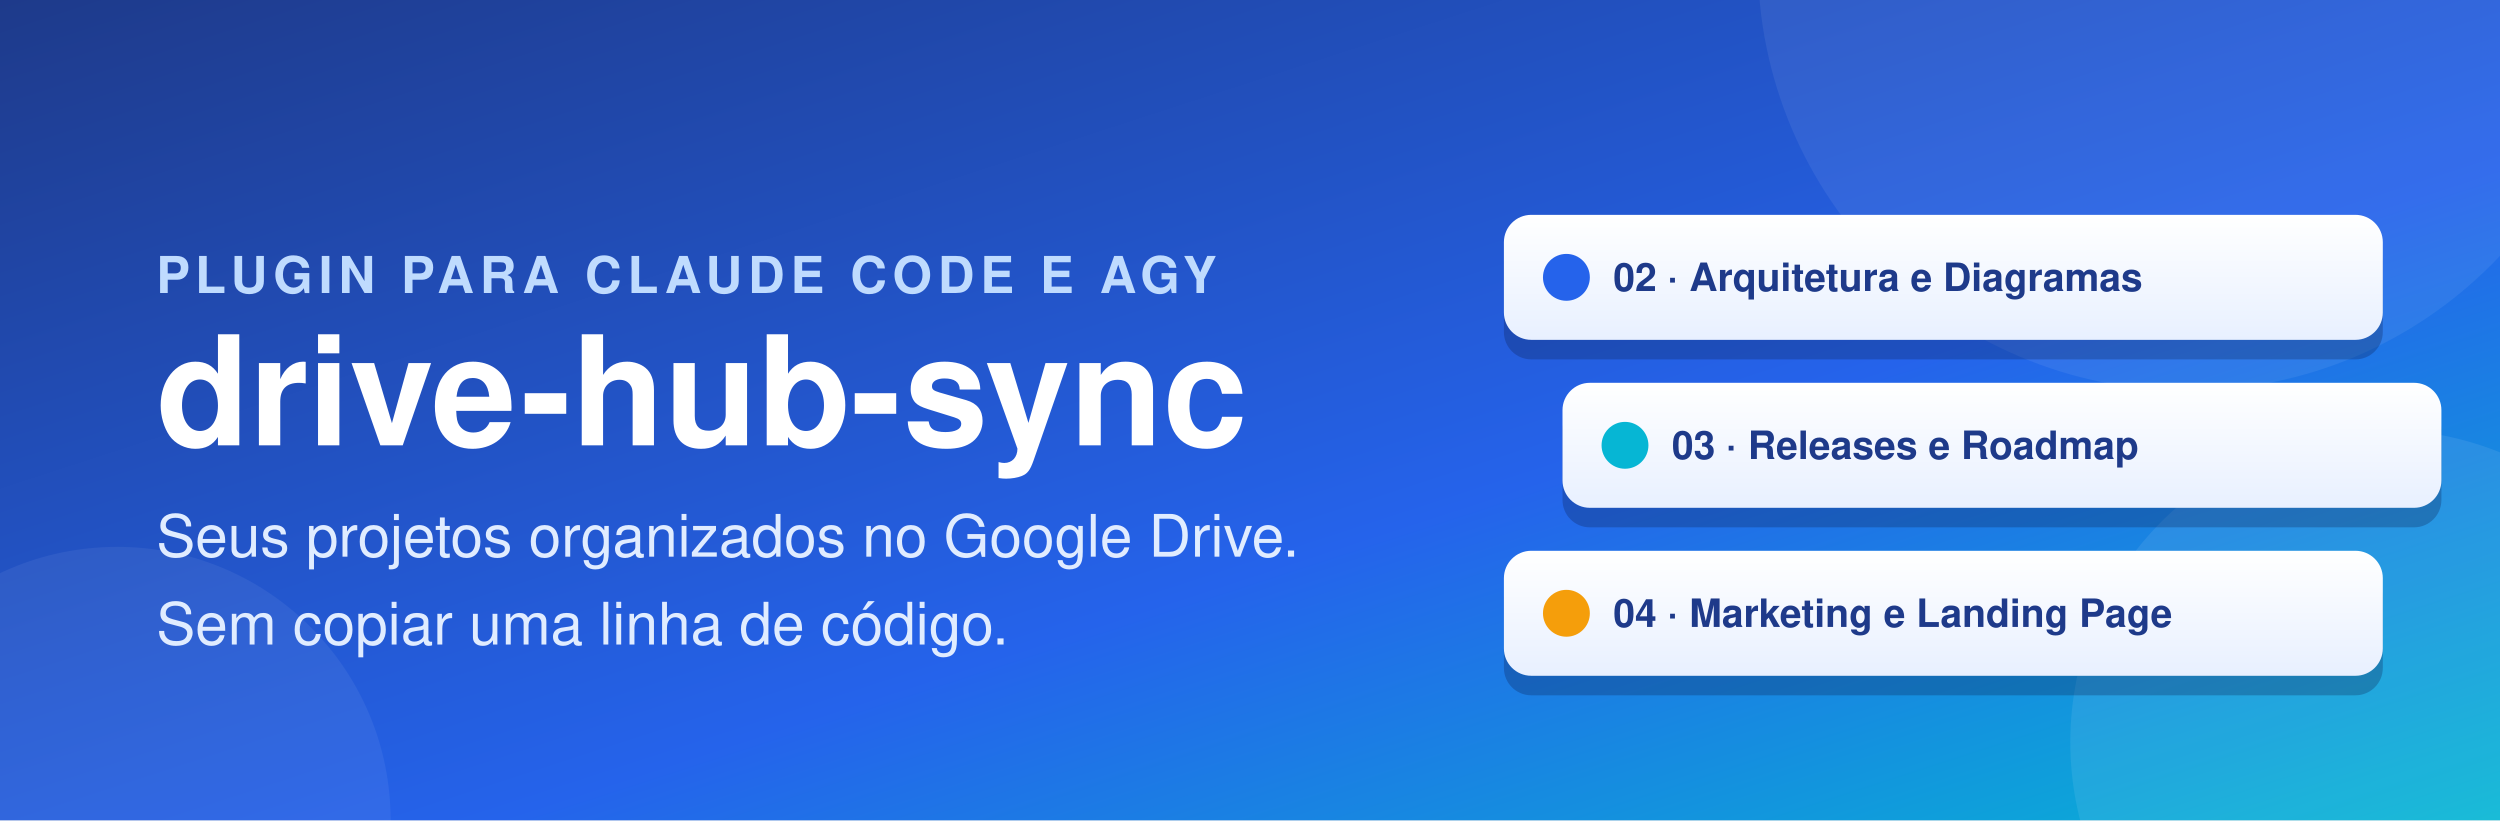
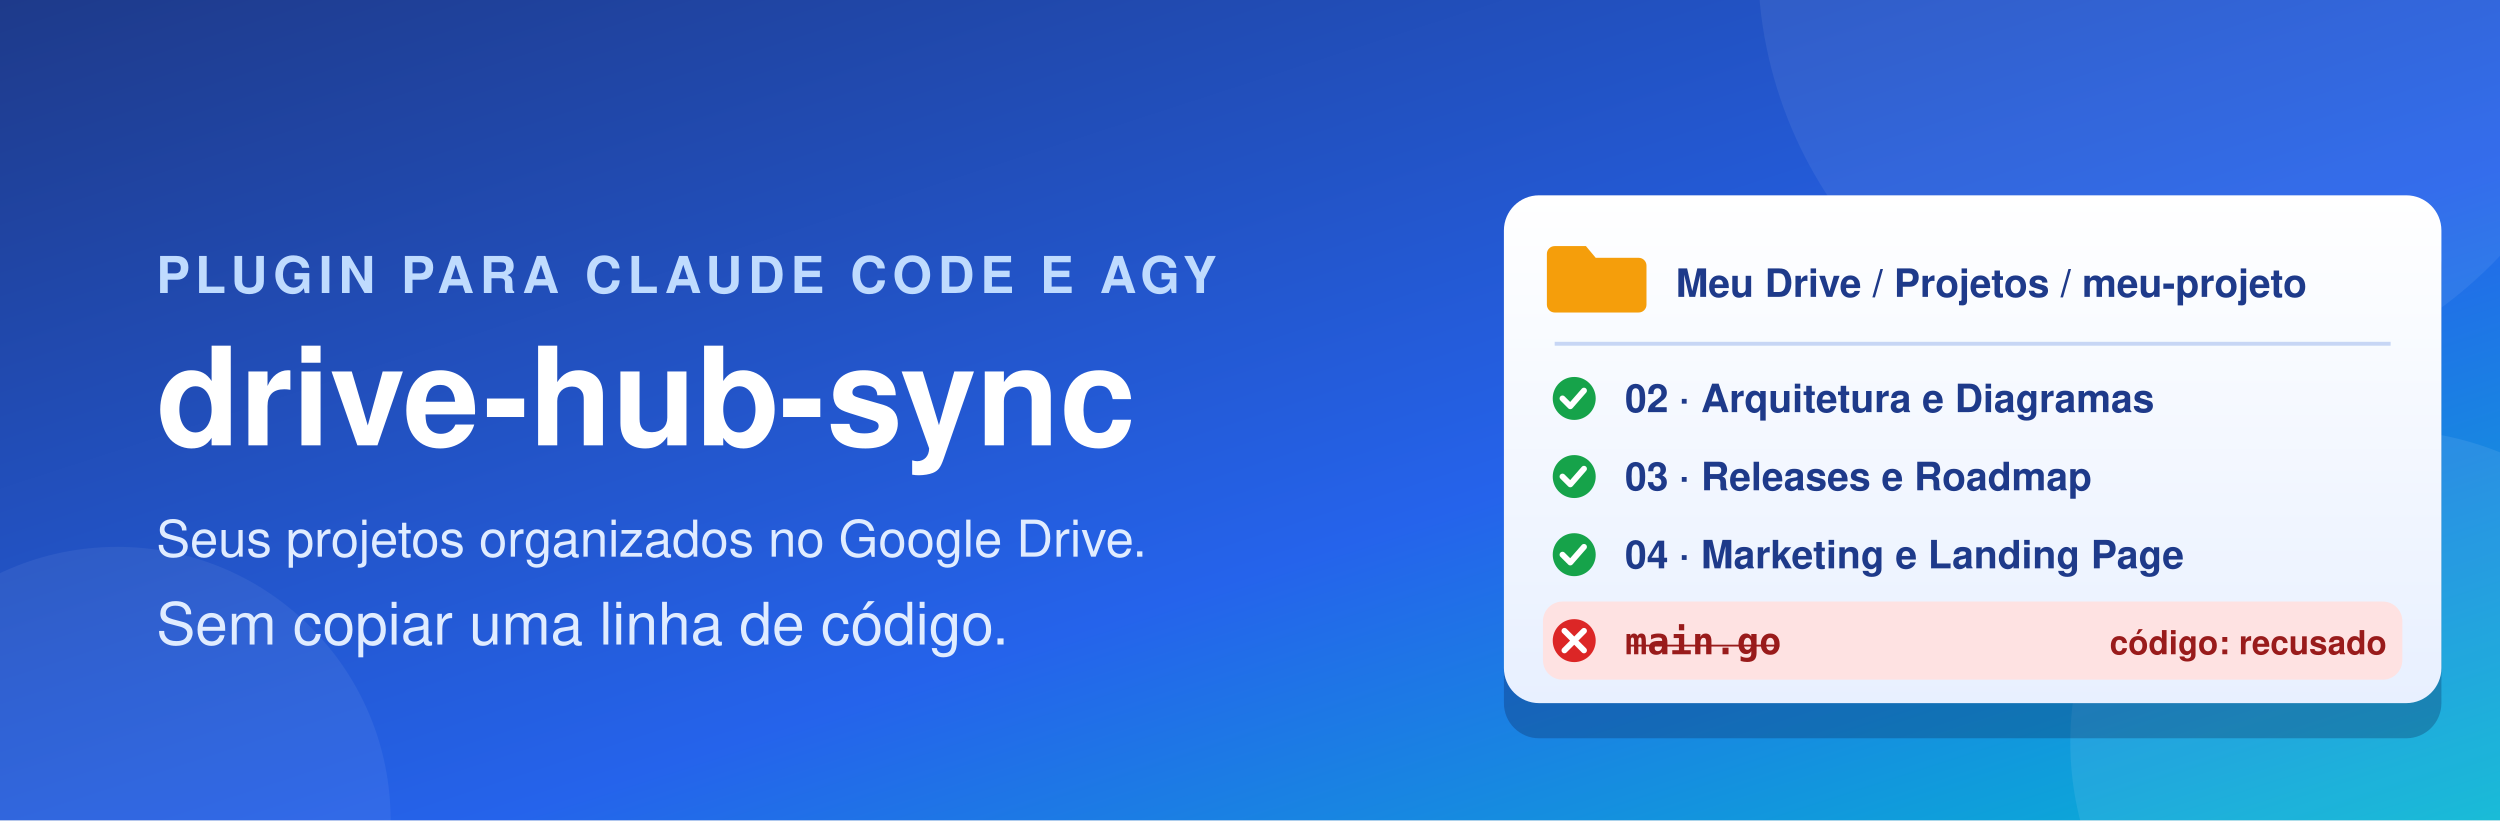
- <svg xmlns="http://www.w3.org/2000/svg" width="1280" height="420" viewBox="0 0 1280 420" role="img" aria-label="drive-hub-sync: seus projetos organizados no Google Drive">
+ <svg xmlns="http://www.w3.org/2000/svg" width="1280" height="420" viewBox="0 0 1280 420" role="img" aria-label="drive-hub-sync: Seus projetos organizados no Google Drive.">
  <defs>
    <linearGradient id="bg" x1="0" y1="0" x2="1" y2="1">
      <stop offset="0" stop-color="#1e3a8a" />
      <stop offset="0.6" stop-color="#2563eb" />
      <stop offset="1" stop-color="#06b6d4" />
    </linearGradient>
    <linearGradient id="card" x1="0" y1="0" x2="0" y2="1">
      <stop offset="0" stop-color="#ffffff" />
      <stop offset="1" stop-color="#e8f0ff" />
    </linearGradient>
  </defs>
  <rect width="1280" height="420" fill="url(#bg)" />
  <circle cx="1120" cy="-20" r="220" fill="#ffffff" opacity="0.07" />
  <circle cx="1220" cy="380" r="160" fill="#ffffff" opacity="0.08" />
  <circle cx="60" cy="420" r="140" fill="#ffffff" opacity="0.06" />
  <text x="80" y="150" font-family="Segoe UI, Helvetica, Arial, sans-serif" font-size="26" font-weight="600" fill="#bfdbfe" letter-spacing="3">PLUGIN PARA CLAUDE CODE E AGY</text>
-   <text x="80" y="228" font-family="Segoe UI, Helvetica, Arial, sans-serif" font-size="78" font-weight="800" fill="#ffffff">drive-hub-sync</text>
-   <text x="80" y="285" font-family="Segoe UI, Helvetica, Arial, sans-serif" font-size="30" fill="#e0ecff">Seus projetos organizados no Google Drive.</text>
+   <text x="80" y="228" font-family="Segoe UI, Helvetica, Arial, sans-serif" font-size="70" font-weight="800" fill="#ffffff">drive-hub-sync</text>
+   <text x="80" y="285" font-family="Segoe UI, Helvetica, Arial, sans-serif" font-size="26" fill="#e0ecff">Seus projetos organizados no Google Drive.</text>
  <text x="80" y="330" font-family="Segoe UI, Helvetica, Arial, sans-serif" font-size="30" fill="#e0ecff">Sem copiar uma linha de código.</text>
-   <g fill="#0b1b4d" opacity="0.28">
-     <rect x="770" y="120" width="450" height="64" rx="14" />
-     <rect x="800" y="206" width="450" height="64" rx="14" />
-     <rect x="770" y="292" width="450" height="64" rx="14" />
+   <rect x="770" y="108" width="480" height="260" rx="18" fill="#0b1b4d" opacity="0.28" transform="translate(0 10)" />
+   <rect x="770" y="100" width="480" height="260" rx="18" fill="url(#card)" />
+   <path d="M796 126h16l5 6h22a4 4 0 0 1 4 4v20a4 4 0 0 1-4 4h-43a4 4 0 0 1-4-4v-26a4 4 0 0 1 4-4z" fill="#f59e0b" />
+   <text x="858" y="152" font-family="Segoe UI, Helvetica, Arial, sans-serif" font-size="20" font-weight="700" fill="#1e3a8a">Meu Drive / Projetos / meu-projeto</text>
+   <line x1="796" y1="176" x2="1224" y2="176" stroke="#c7d6f5" stroke-width="2" />
+   <g font-family="Segoe UI, Helvetica, Arial, sans-serif" font-size="20" font-weight="600" fill="#1e3a8a">
+     <circle cx="806" cy="204" r="11" fill="#16a34a" />
+     <path d="M800 204l4 4 7-8" stroke="#fff" stroke-width="3" fill="none" stroke-linecap="round" stroke-linejoin="round" />
+     <text x="832" y="211">02 · Arquitetura e Diagramas</text>
+     <circle cx="806" cy="244" r="11" fill="#16a34a" />
+     <path d="M800 244l4 4 7-8" stroke="#fff" stroke-width="3" fill="none" stroke-linecap="round" stroke-linejoin="round" />
+     <text x="832" y="251">03 · Releases e Roadmap</text>
+     <circle cx="806" cy="284" r="11" fill="#16a34a" />
+     <path d="M800 284l4 4 7-8" stroke="#fff" stroke-width="3" fill="none" stroke-linecap="round" stroke-linejoin="round" />
+     <text x="832" y="291">04 · Marketing e Landing Page</text>
  </g>
-   <g fill="url(#card)">
-     <rect x="770" y="110" width="450" height="64" rx="14" />
-     <rect x="800" y="196" width="450" height="64" rx="14" />
-     <rect x="770" y="282" width="450" height="64" rx="14" />
-   </g>
-   <circle cx="802" cy="142" r="12" fill="#2563eb" />
-   <circle cx="832" cy="228" r="12" fill="#06b6d4" />
-   <circle cx="802" cy="314" r="12" fill="#f59e0b" />
-   <g font-family="Segoe UI, Helvetica, Arial, sans-serif" font-size="20" font-weight="600" fill="#1e3a8a">
-     <text x="826" y="149">02 · Arquitetura e Diagramas</text>
-     <text x="856" y="235">03 · Releases e Roadmap</text>
-     <text x="826" y="321">04 · Marketing e Landing Page</text>
-   </g>
+   <rect x="790" y="308" width="440" height="40" rx="10" fill="#fee2e2" />
+   <circle cx="806" cy="328" r="11" fill="#dc2626" />
+   <path d="M801 323l10 10M811 323l-10 10" stroke="#fff" stroke-width="3" stroke-linecap="round" />
+   <text x="832" y="335" font-family="SF Mono, Menlo, Consolas, monospace" font-size="19" font-weight="700" fill="#991b1b" text-decoration="line-through">main.go</text>
+   <text x="1222" y="335" text-anchor="end" font-family="Segoe UI, Helvetica, Arial, sans-serif" font-size="17" font-weight="700" fill="#991b1b">código: recusado</text>
</svg>
